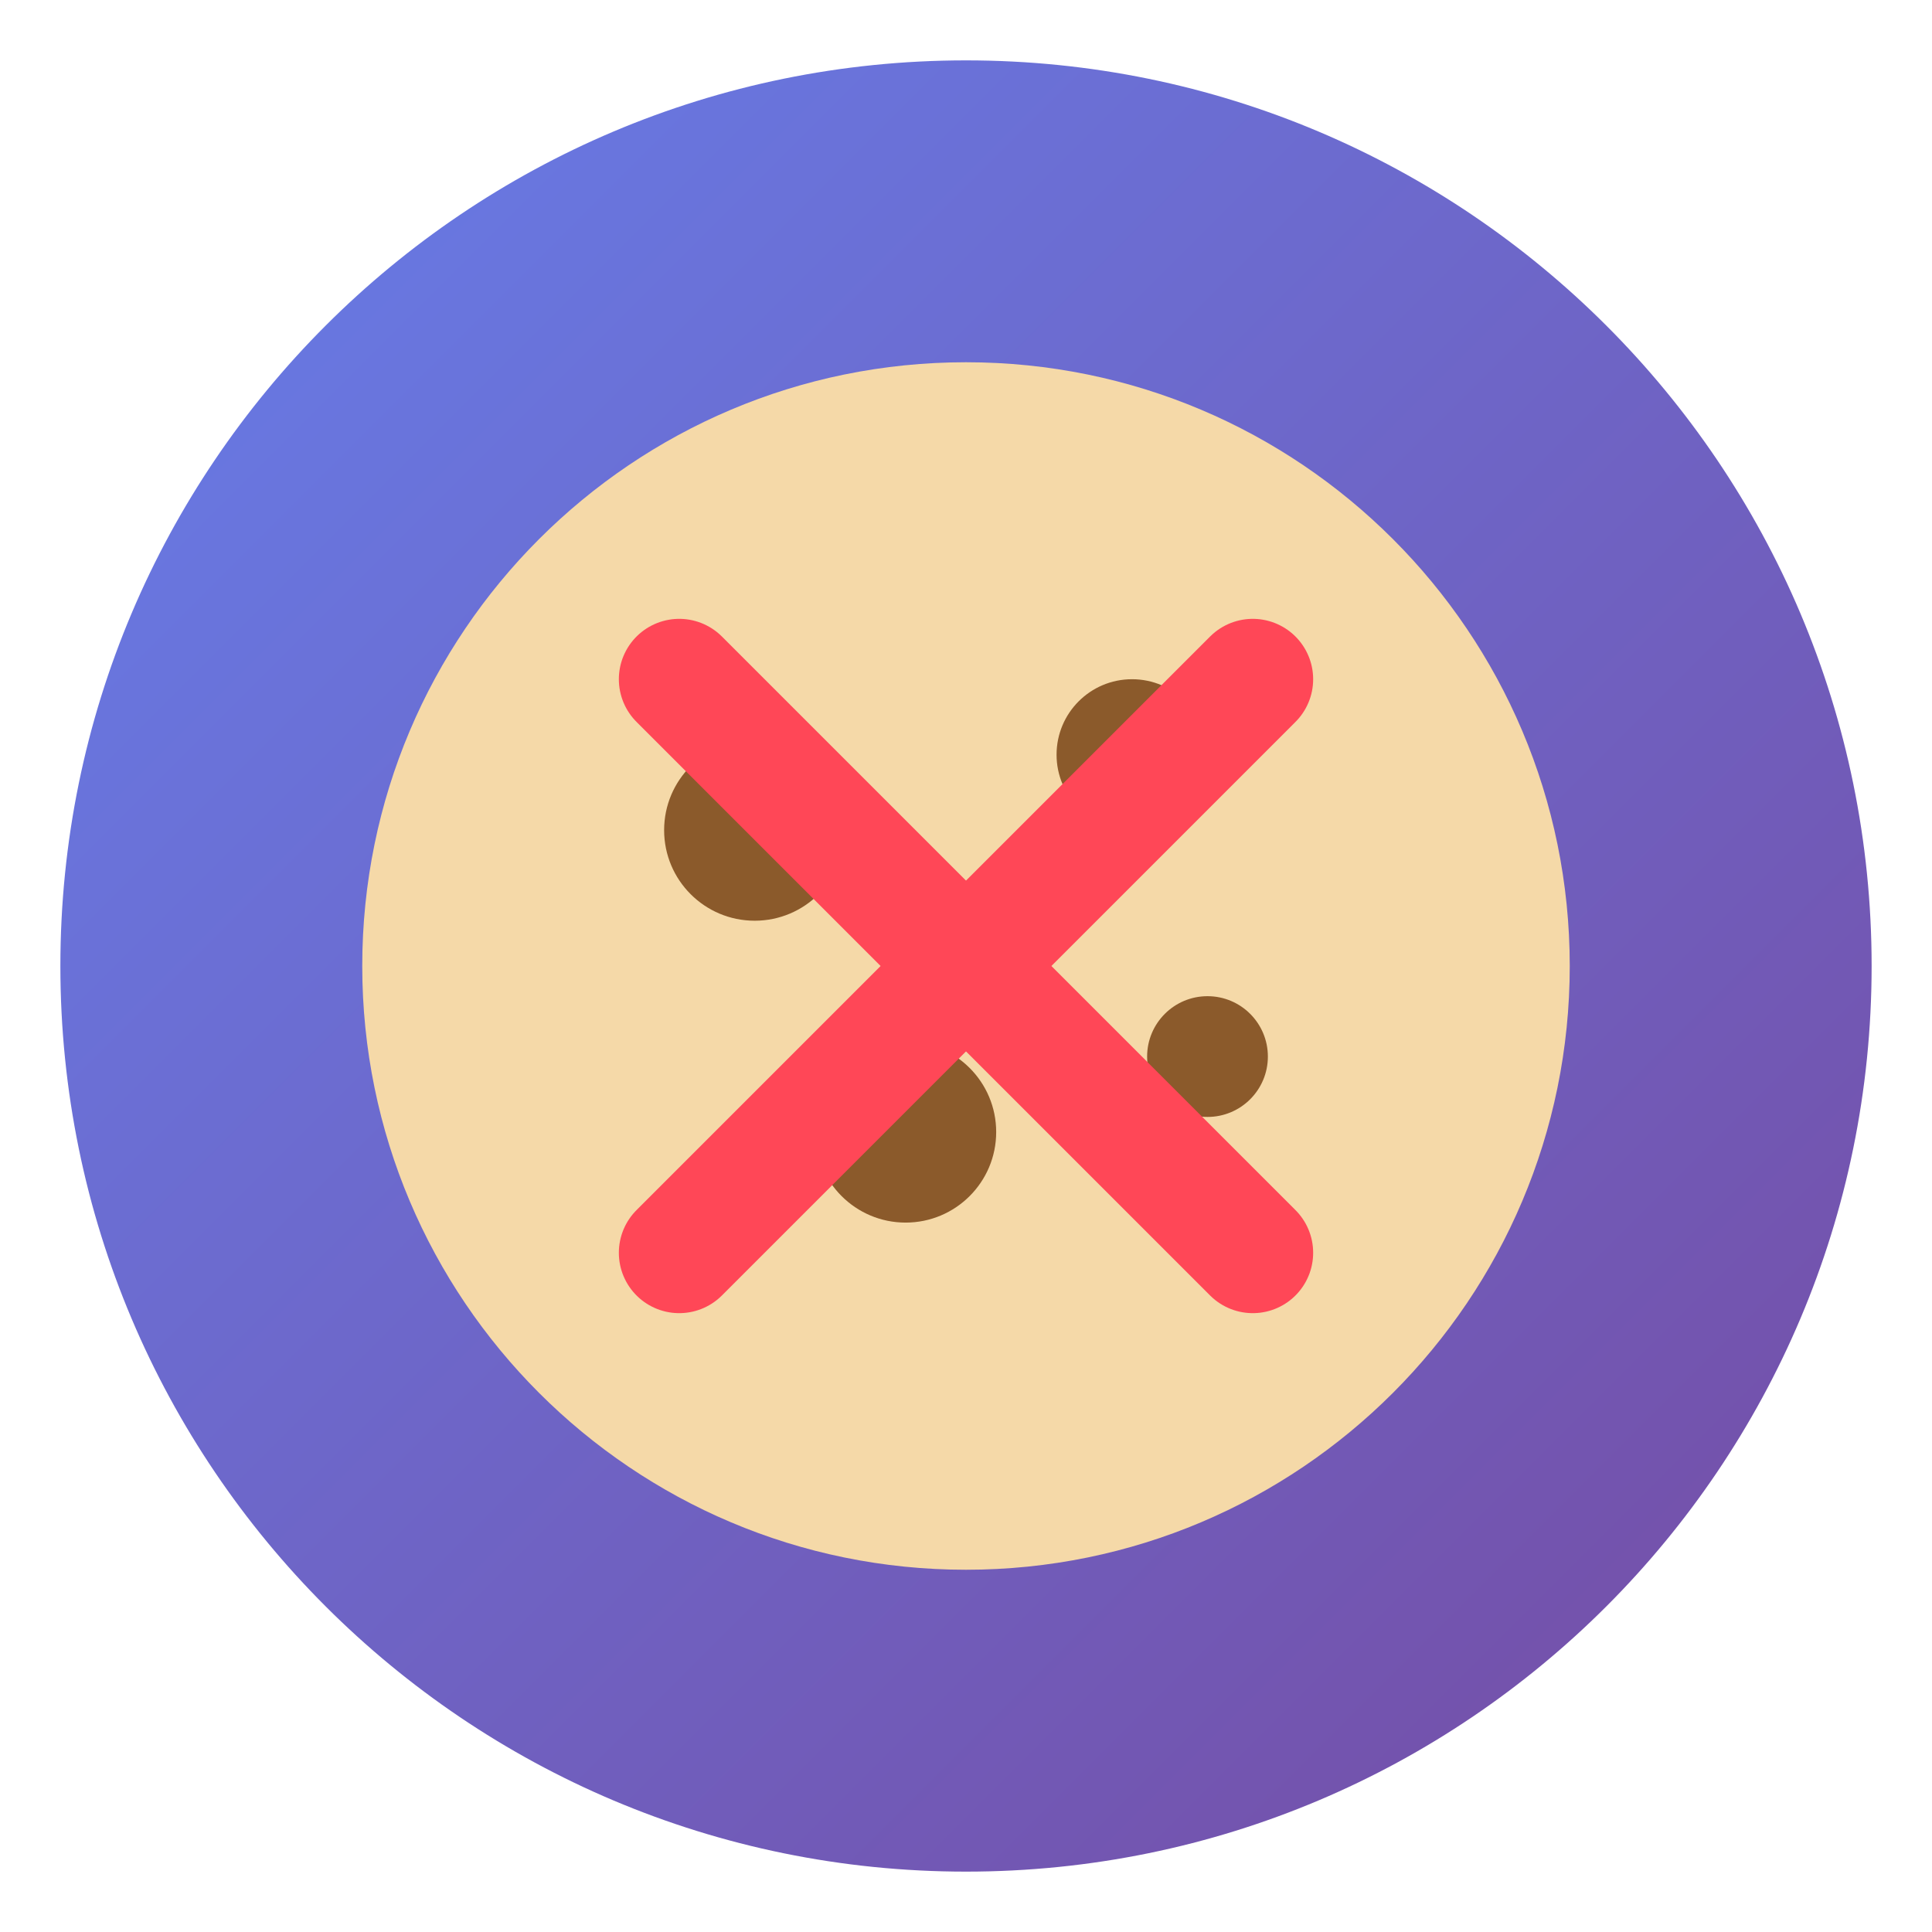
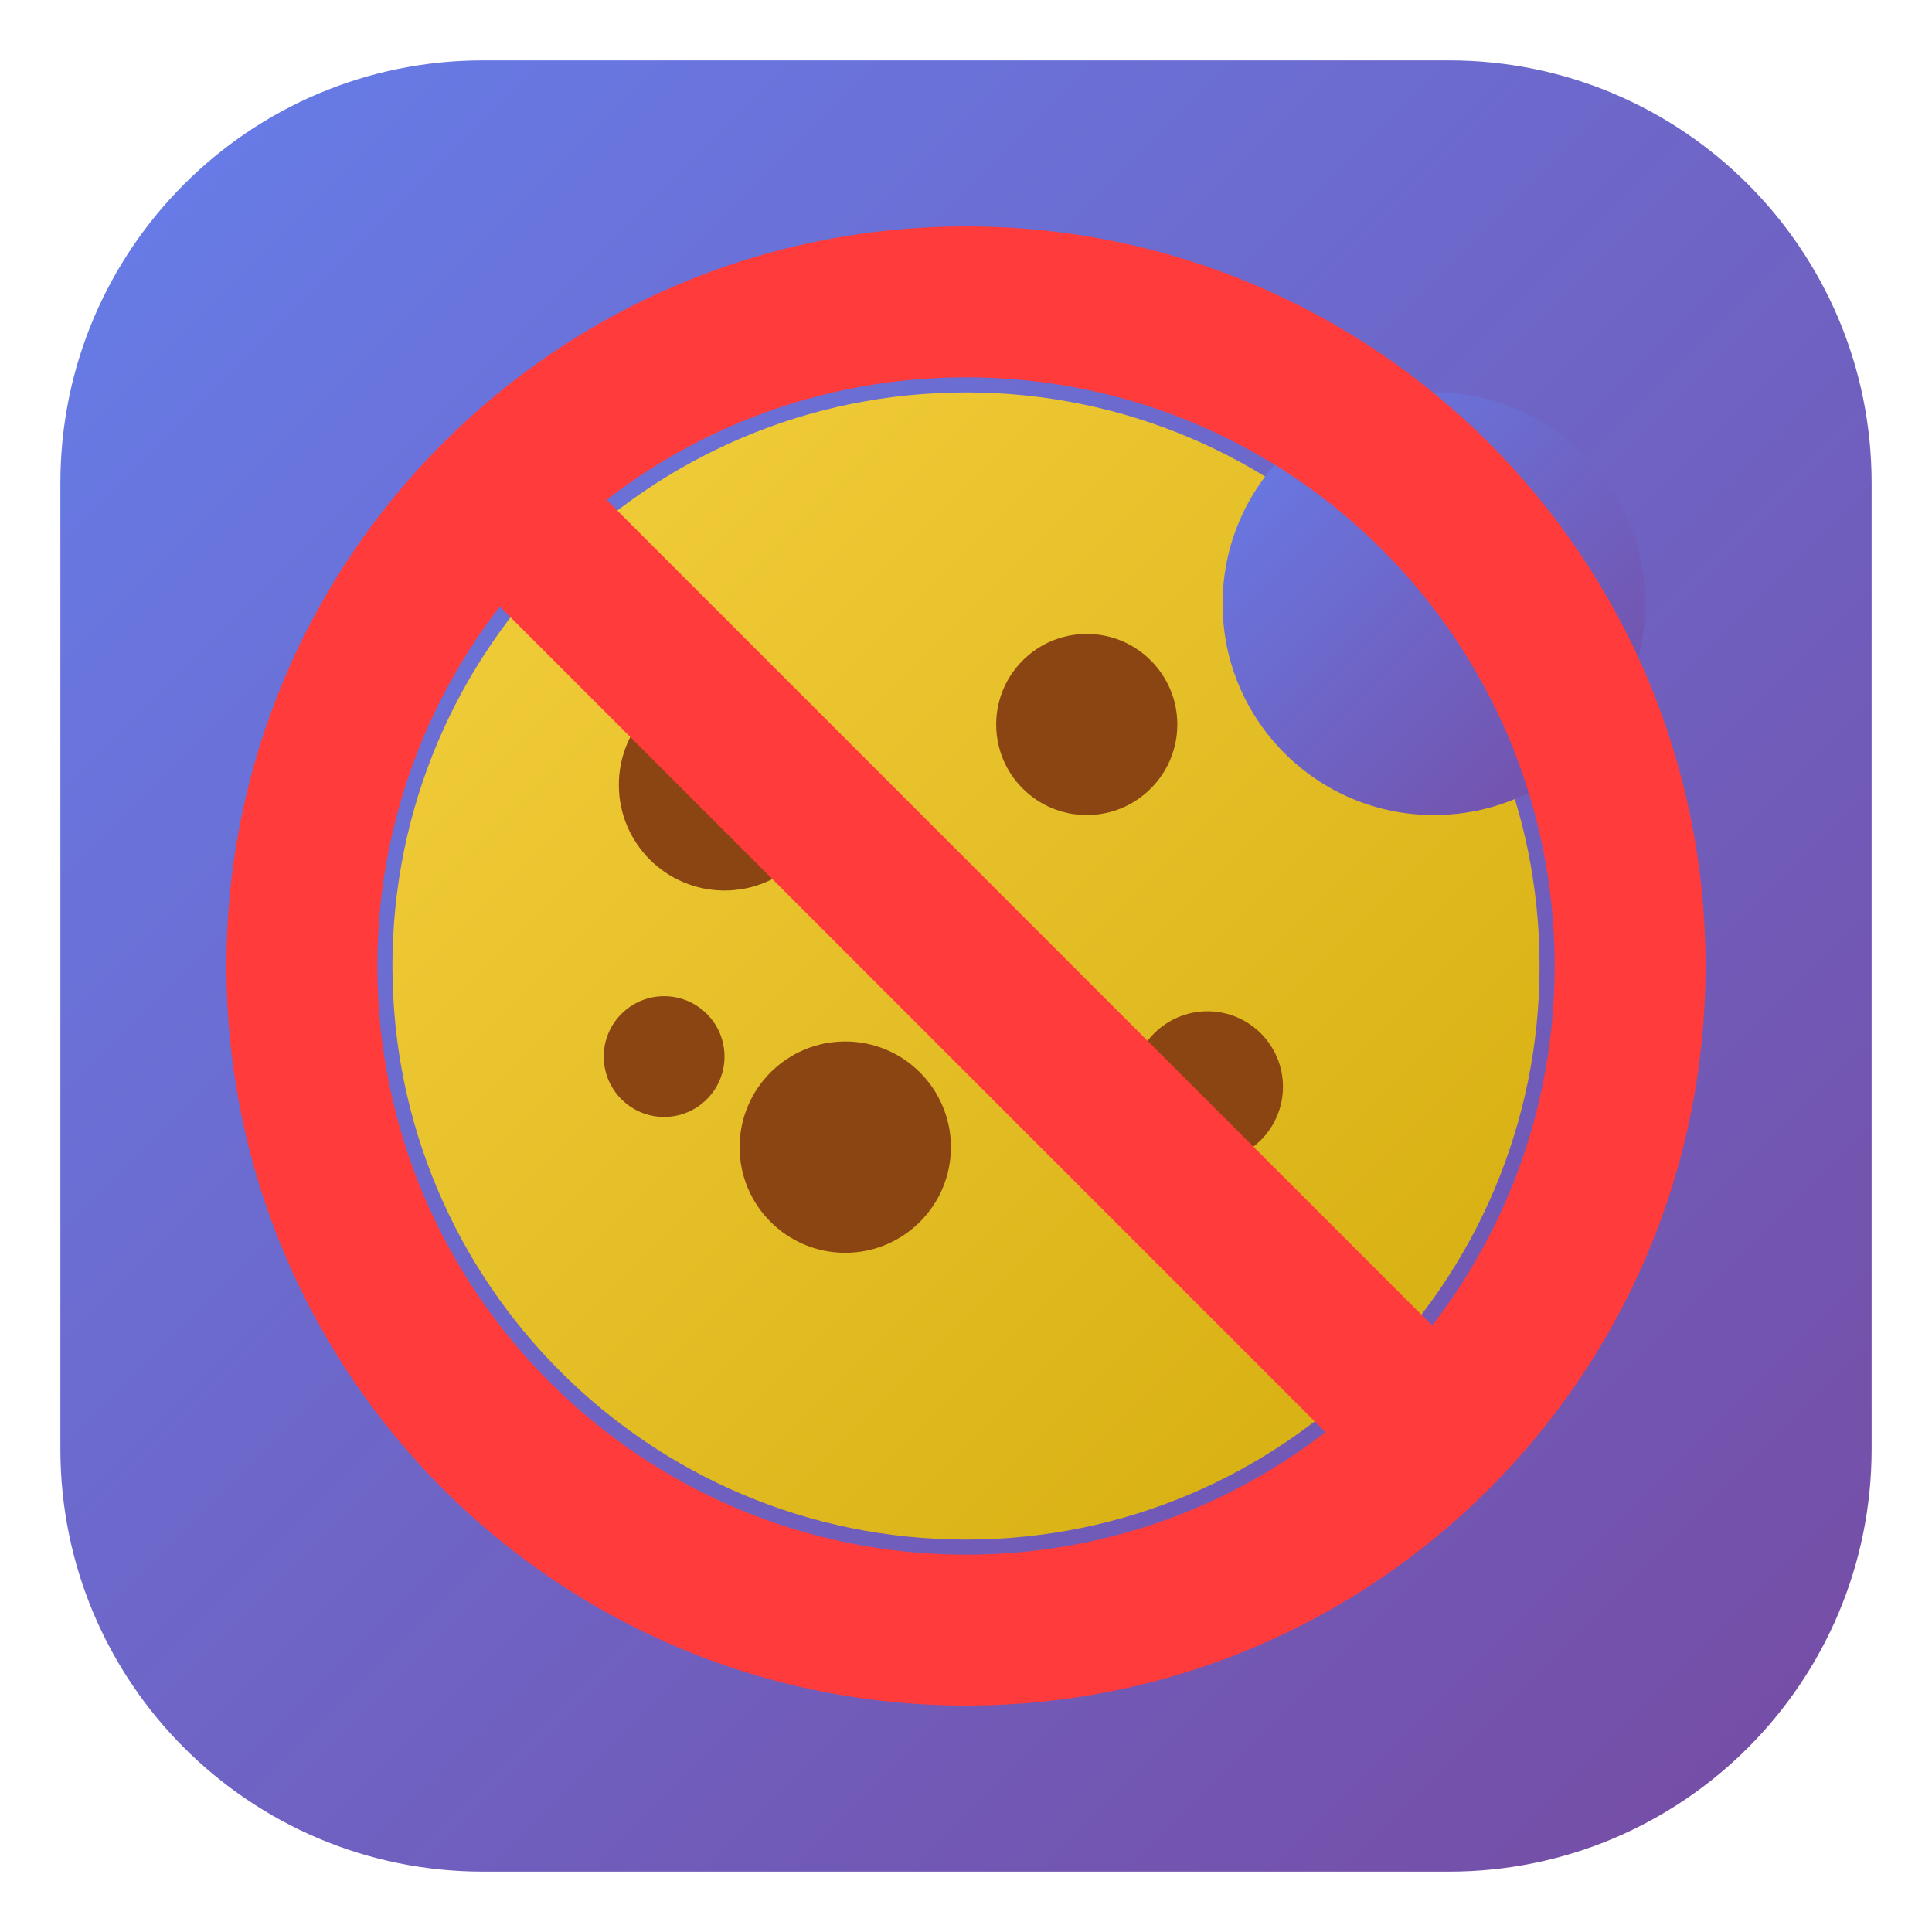
<svg xmlns="http://www.w3.org/2000/svg" viewBox="0 0 128 128">
  <defs>
-     <linearGradient id="grad" x1="0%" y1="0%" x2="100%" y2="100%">
-       <stop offset="0%" style="stop-color:#667eea;stop-opacity:1" />
-       <stop offset="100%" style="stop-color:#764ba2;stop-opacity:1" />
+     <linearGradient id="bgGrad" x1="0%" y1="0%" x2="100%" y2="100%">
+       <stop offset="0%" style="stop-color:#667eea" />
+       <stop offset="100%" style="stop-color:#764ba2" />
+     </linearGradient>
+     <linearGradient id="cookieGrad" x1="0%" y1="0%" x2="100%" y2="100%">
+       <stop offset="0%" style="stop-color:#F4D03F" />
+       <stop offset="100%" style="stop-color:#D4AC0D" />
    </linearGradient>
  </defs>
-   <circle cx="64" cy="64" r="60" fill="url(#grad)" />
-   <circle cx="64" cy="64" r="40" fill="#f5d9a8" />
-   <circle cx="50" cy="55" r="6" fill="#8b5a2b" />
-   <circle cx="75" cy="50" r="5" fill="#8b5a2b" />
-   <circle cx="60" cy="75" r="6" fill="#8b5a2b" />
-   <circle cx="80" cy="70" r="4" fill="#8b5a2b" />
-   <g stroke="#ff4757" stroke-width="8" stroke-linecap="round">
-     <line x1="45" y1="45" x2="83" y2="83" />
-     <line x1="83" y1="45" x2="45" y2="83" />
-   </g>
+   <rect x="4" y="4" width="120" height="120" rx="28" fill="url(#bgGrad)" />
+   <circle cx="64" cy="64" r="38" fill="url(#cookieGrad)" />
+   <circle cx="48" cy="52" r="7" fill="#8B4513" />
+   <circle cx="72" cy="48" r="6" fill="#8B4513" />
+   <circle cx="56" cy="76" r="7" fill="#8B4513" />
+   <circle cx="80" cy="72" r="5" fill="#8B4513" />
+   <circle cx="44" cy="70" r="4" fill="#8B4513" />
+   <circle cx="95" cy="40" r="14" fill="url(#bgGrad)" />
+   <circle cx="64" cy="64" r="44" fill="none" stroke="#FF3B3B" stroke-width="10" />
+   <line x1="33" y1="33" x2="95" y2="95" stroke="#FF3B3B" stroke-width="10" stroke-linecap="round" />
</svg>
